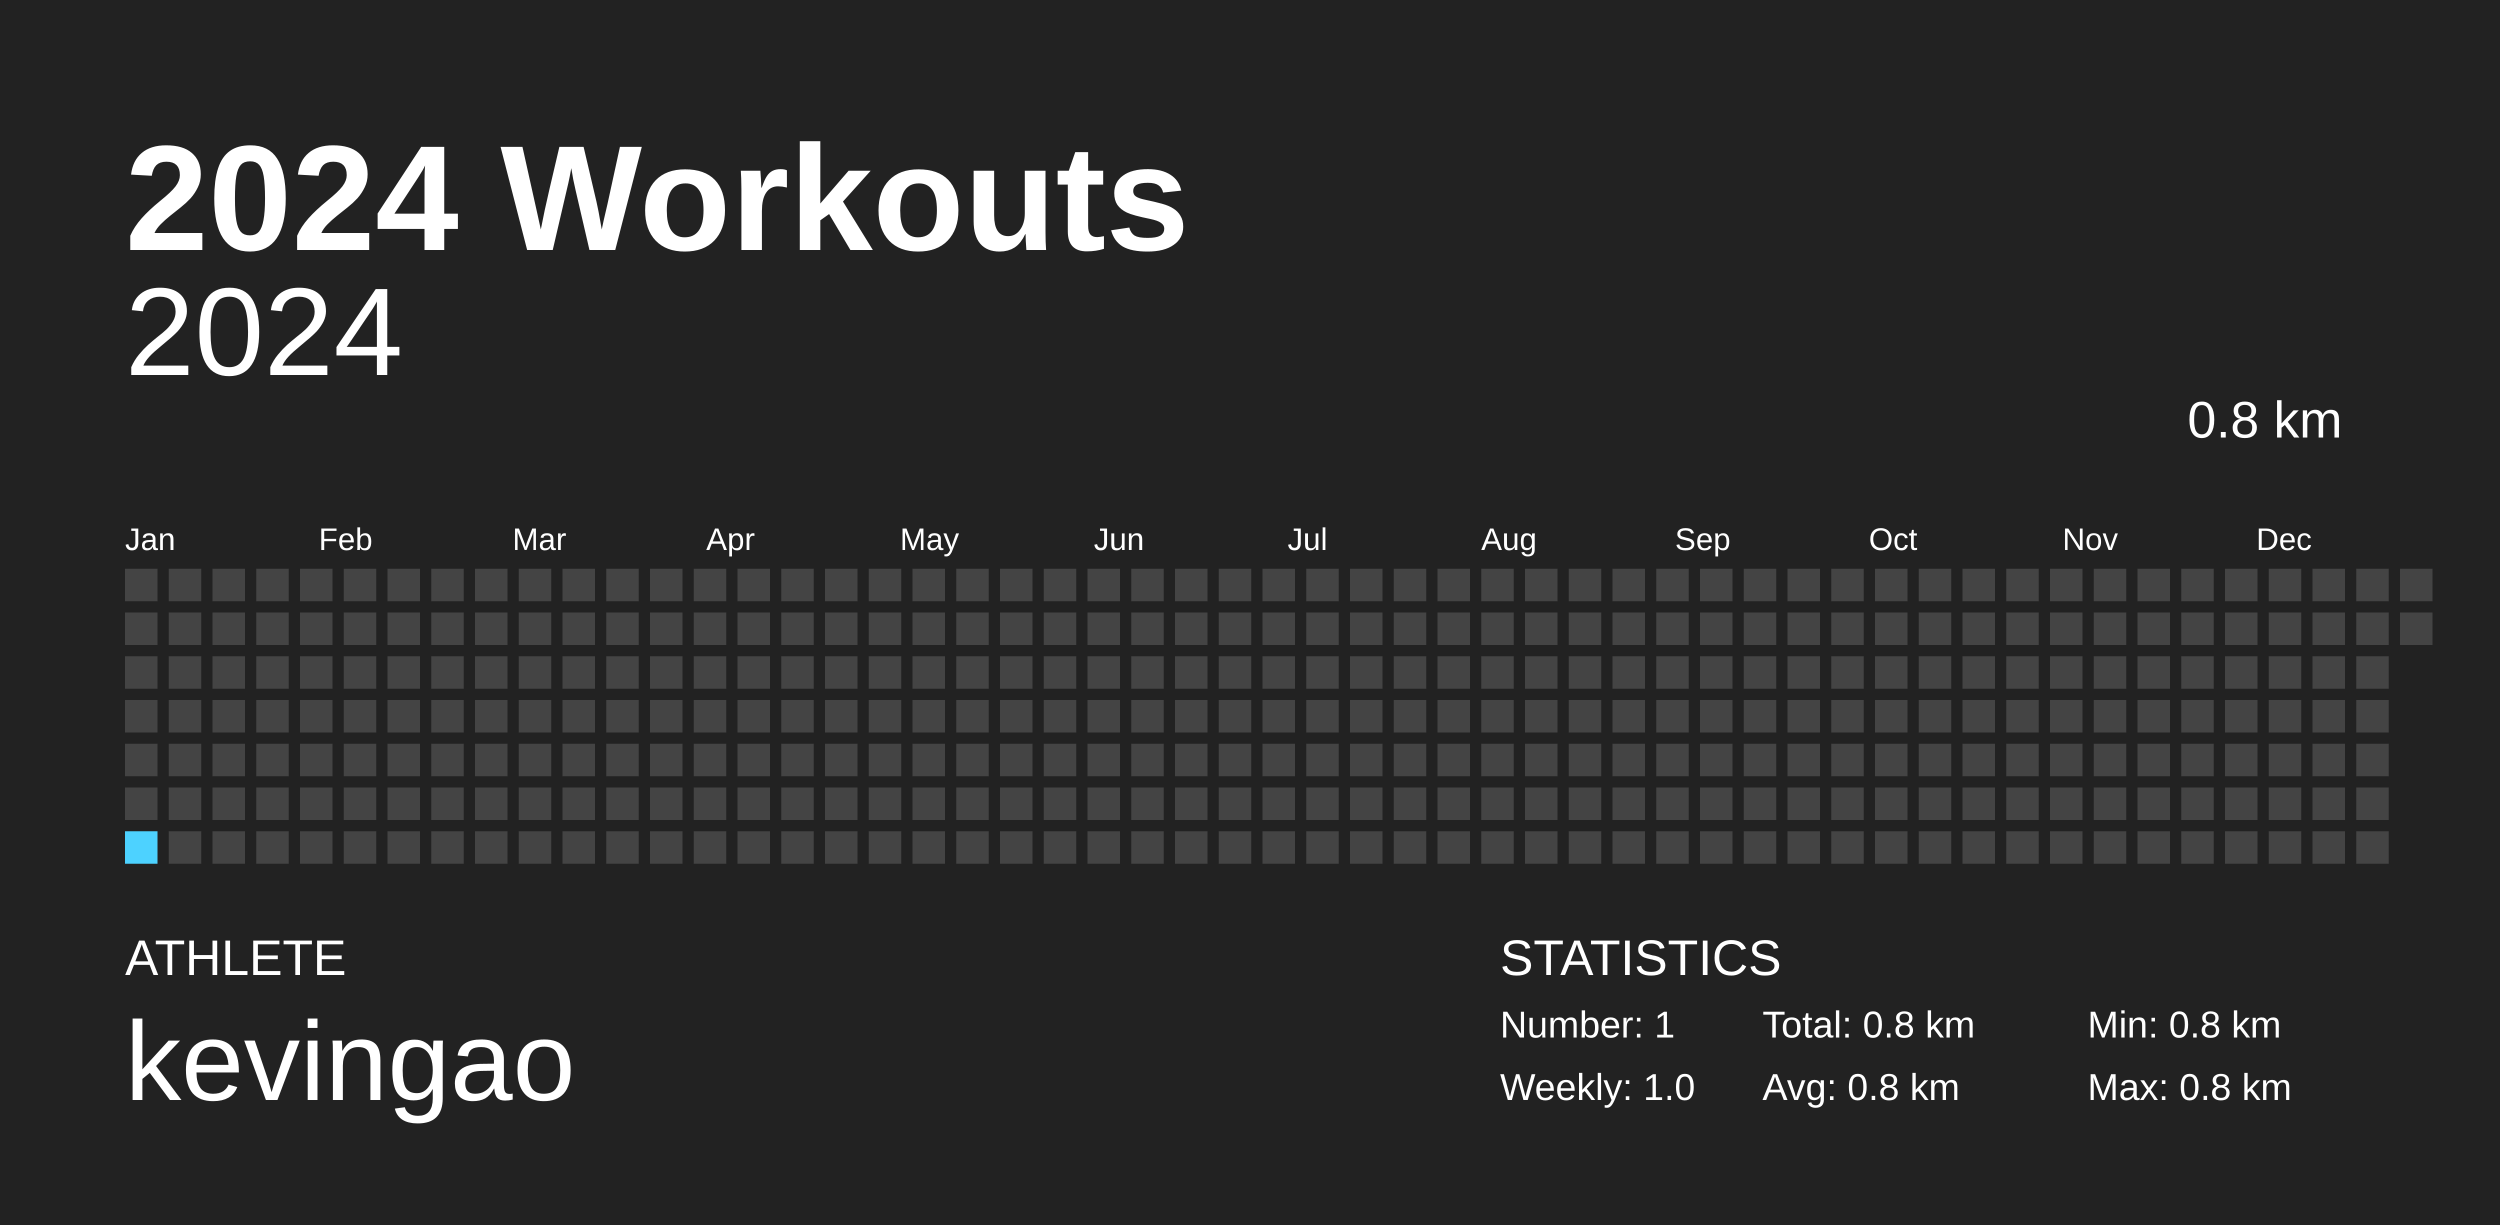
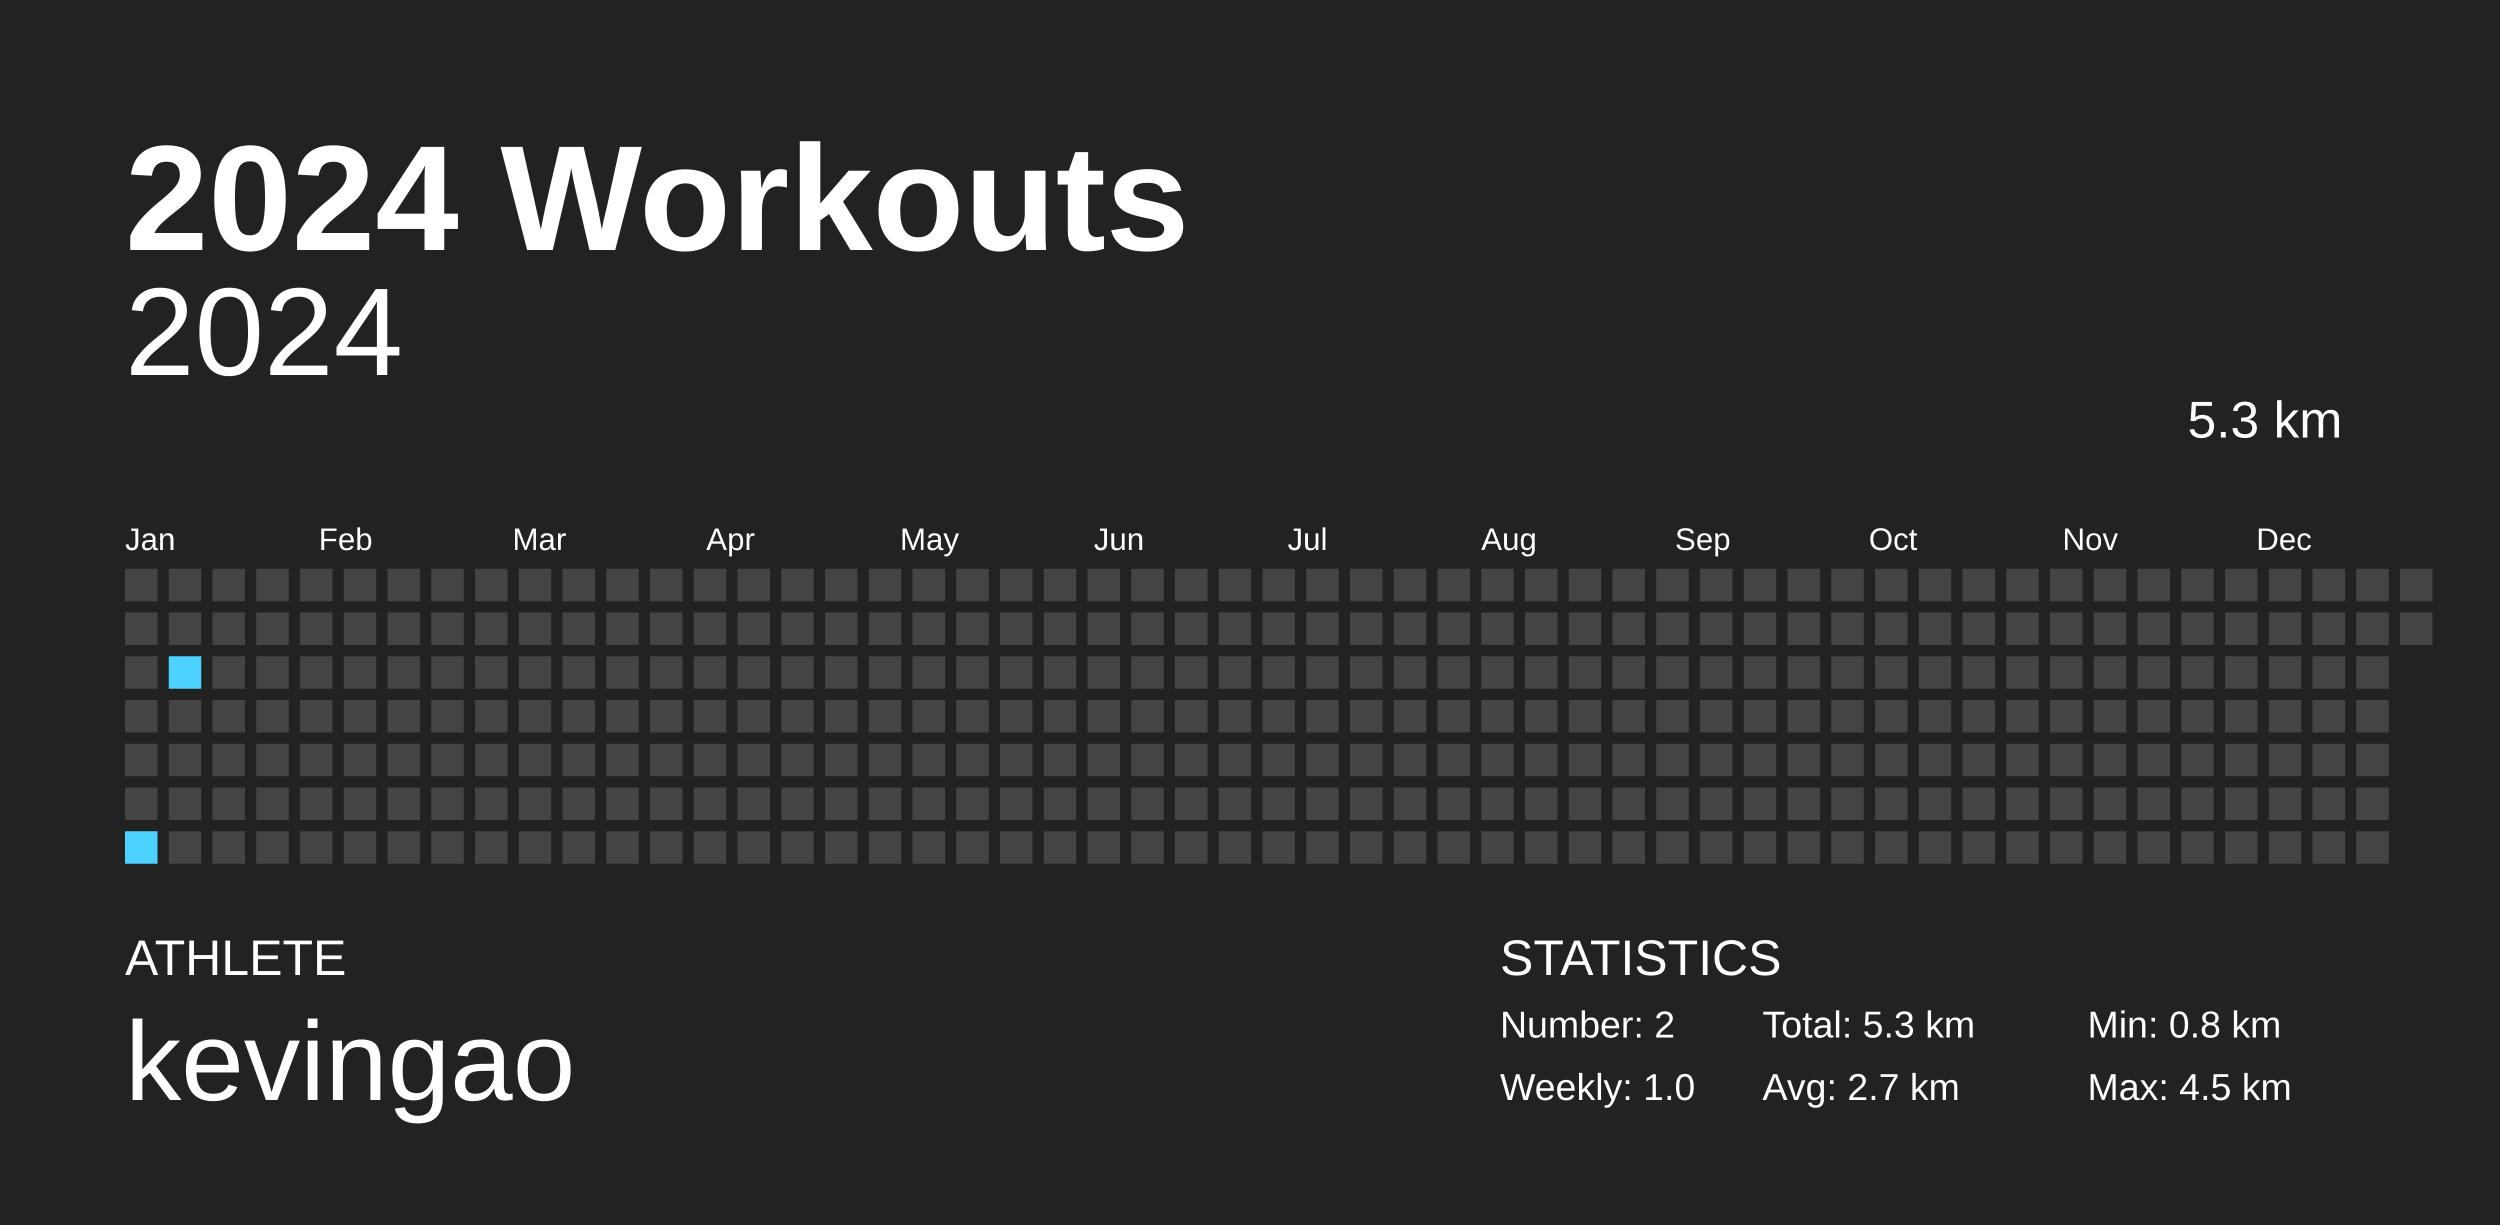
<svg xmlns="http://www.w3.org/2000/svg" baseProfile="full" height="98mm" version="1.1" viewBox="0,0,200,98" width="200mm">
  <defs />
  <rect fill="#222222" height="98" width="200" x="0" y="0" />
  <text fill="#FFFFFF" style="font-size:12px; font-family:Arial; font-weight:bold;" x="10" y="20">2024 Workouts</text>
  <text fill="#FFFFFF" style="font-size:4px; font-family:Arial" x="10" y="78">ATHLETE</text>
  <text fill="#FFFFFF" style="font-size:9px; font-family:Arial" x="10" y="88">kevingao</text>
  <text fill="#FFFFFF" style="font-size:4px; font-family:Arial" x="120" y="78">STATISTICS</text>
-   <text fill="#FFFFFF" style="font-size:3px; font-family:Arial" x="120" y="83">Number: 1</text>
+   <text fill="#FFFFFF" style="font-size:3px; font-family:Arial" x="120" y="83">Number: 2</text>
  <text fill="#FFFFFF" style="font-size:3px; font-family:Arial" x="120" y="88">Weekly: 1.0</text>
-   <text fill="#FFFFFF" style="font-size:3px; font-family:Arial" x="141" y="83">Total: 0.8 km</text>
-   <text fill="#FFFFFF" style="font-size:3px; font-family:Arial" x="141" y="88">Avg: 0.8 km</text>
+   <text fill="#FFFFFF" style="font-size:3px; font-family:Arial" x="141" y="83">Total: 5.3 km</text>
+   <text fill="#FFFFFF" style="font-size:3px; font-family:Arial" x="141" y="88">Avg: 2.7 km</text>
  <text fill="#FFFFFF" style="font-size:3px; font-family:Arial" x="167" y="83">Min: 0.8 km</text>
-   <text fill="#FFFFFF" style="font-size:3px; font-family:Arial" x="167" y="88">Max: 0.8 km</text>
+   <text fill="#FFFFFF" style="font-size:3px; font-family:Arial" x="167" y="88">Max: 4.5 km</text>
  <text alignment-baseline="hanging" fill="#FFFFFF" style="font-size:10.0px; font-family:Arial;" x="10" y="30">2024</text>
-   <text alignment-baseline="hanging" fill="#FFFFFF" style="font-size:4.125px; font-family:Arial;" x="175" y="35">0.8 km</text>
+   <text alignment-baseline="hanging" fill="#FFFFFF" style="font-size:4.125px; font-family:Arial;" x="175" y="35">5.3 km</text>
  <text fill="#FFFFFF" style="font-size:2.5px; font-family:Arial" x="10.0" y="44">Jan</text>
  <text fill="#FFFFFF" style="font-size:2.5px; font-family:Arial" x="25.5" y="44">Feb</text>
  <text fill="#FFFFFF" style="font-size:2.5px; font-family:Arial" x="41.0" y="44">Mar</text>
  <text fill="#FFFFFF" style="font-size:2.5px; font-family:Arial" x="56.5" y="44">Apr</text>
  <text fill="#FFFFFF" style="font-size:2.5px; font-family:Arial" x="72.0" y="44">May</text>
  <text fill="#FFFFFF" style="font-size:2.5px; font-family:Arial" x="87.5" y="44">Jun</text>
  <text fill="#FFFFFF" style="font-size:2.5px; font-family:Arial" x="103.0" y="44">Jul</text>
  <text fill="#FFFFFF" style="font-size:2.5px; font-family:Arial" x="118.5" y="44">Aug</text>
  <text fill="#FFFFFF" style="font-size:2.5px; font-family:Arial" x="134.0" y="44">Sep</text>
  <text fill="#FFFFFF" style="font-size:2.5px; font-family:Arial" x="149.5" y="44">Oct</text>
  <text fill="#FFFFFF" style="font-size:2.5px; font-family:Arial" x="165.0" y="44">Nov</text>
  <text fill="#FFFFFF" style="font-size:2.5px; font-family:Arial" x="180.5" y="44">Dec</text>
  <rect fill="#444444" height="2.6" width="2.6" x="10.0" y="45.5" />
  <rect fill="#444444" height="2.6" width="2.6" x="10.0" y="49.0" />
  <rect fill="#444444" height="2.6" width="2.6" x="10.0" y="52.5" />
  <rect fill="#444444" height="2.6" width="2.6" x="10.0" y="56.0" />
  <rect fill="#444444" height="2.6" width="2.6" x="10.0" y="59.5" />
  <rect fill="#444444" height="2.6" width="2.6" x="10.0" y="63.0" />
-   <rect fill="#4DD2FF" height="2.6" width="2.6" x="10.0" y="66.5" />
+   <rect fill="#4dd2ff" height="2.6" width="2.6" x="10.0" y="66.5" />
  <rect fill="#444444" height="2.6" width="2.6" x="13.5" y="45.5" />
  <rect fill="#444444" height="2.6" width="2.6" x="13.5" y="49.0" />
-   <rect fill="#444444" height="2.6" width="2.6" x="13.5" y="52.5" />
+   <rect fill="#4dd2ff" height="2.6" width="2.6" x="13.5" y="52.5" />
  <rect fill="#444444" height="2.6" width="2.6" x="13.5" y="56.0" />
  <rect fill="#444444" height="2.6" width="2.6" x="13.5" y="59.5" />
  <rect fill="#444444" height="2.6" width="2.6" x="13.5" y="63.0" />
  <rect fill="#444444" height="2.6" width="2.6" x="13.5" y="66.5" />
  <rect fill="#444444" height="2.6" width="2.6" x="17.0" y="45.5" />
  <rect fill="#444444" height="2.6" width="2.6" x="17.0" y="49.0" />
  <rect fill="#444444" height="2.6" width="2.6" x="17.0" y="52.5" />
  <rect fill="#444444" height="2.6" width="2.6" x="17.0" y="56.0" />
  <rect fill="#444444" height="2.6" width="2.6" x="17.0" y="59.5" />
  <rect fill="#444444" height="2.6" width="2.6" x="17.0" y="63.0" />
  <rect fill="#444444" height="2.6" width="2.6" x="17.0" y="66.5" />
  <rect fill="#444444" height="2.6" width="2.6" x="20.5" y="45.5" />
  <rect fill="#444444" height="2.6" width="2.6" x="20.5" y="49.0" />
  <rect fill="#444444" height="2.6" width="2.6" x="20.5" y="52.5" />
  <rect fill="#444444" height="2.6" width="2.6" x="20.5" y="56.0" />
  <rect fill="#444444" height="2.6" width="2.6" x="20.5" y="59.5" />
  <rect fill="#444444" height="2.6" width="2.6" x="20.5" y="63.0" />
  <rect fill="#444444" height="2.6" width="2.6" x="20.5" y="66.5" />
  <rect fill="#444444" height="2.6" width="2.6" x="24.0" y="45.5" />
  <rect fill="#444444" height="2.6" width="2.6" x="24.0" y="49.0" />
  <rect fill="#444444" height="2.6" width="2.6" x="24.0" y="52.5" />
  <rect fill="#444444" height="2.6" width="2.6" x="24.0" y="56.0" />
  <rect fill="#444444" height="2.6" width="2.6" x="24.0" y="59.5" />
  <rect fill="#444444" height="2.6" width="2.6" x="24.0" y="63.0" />
  <rect fill="#444444" height="2.6" width="2.6" x="24.0" y="66.5" />
  <rect fill="#444444" height="2.6" width="2.6" x="27.5" y="45.5" />
  <rect fill="#444444" height="2.6" width="2.6" x="27.5" y="49.0" />
  <rect fill="#444444" height="2.6" width="2.6" x="27.5" y="52.5" />
  <rect fill="#444444" height="2.6" width="2.6" x="27.5" y="56.0" />
  <rect fill="#444444" height="2.6" width="2.6" x="27.5" y="59.5" />
  <rect fill="#444444" height="2.6" width="2.6" x="27.5" y="63.0" />
  <rect fill="#444444" height="2.6" width="2.6" x="27.5" y="66.5" />
  <rect fill="#444444" height="2.6" width="2.6" x="31.0" y="45.5" />
  <rect fill="#444444" height="2.6" width="2.6" x="31.0" y="49.0" />
  <rect fill="#444444" height="2.6" width="2.6" x="31.0" y="52.5" />
  <rect fill="#444444" height="2.6" width="2.6" x="31.0" y="56.0" />
  <rect fill="#444444" height="2.6" width="2.6" x="31.0" y="59.5" />
  <rect fill="#444444" height="2.6" width="2.6" x="31.0" y="63.0" />
  <rect fill="#444444" height="2.6" width="2.6" x="31.0" y="66.5" />
  <rect fill="#444444" height="2.6" width="2.6" x="34.5" y="45.5" />
  <rect fill="#444444" height="2.6" width="2.6" x="34.5" y="49.0" />
  <rect fill="#444444" height="2.6" width="2.6" x="34.5" y="52.5" />
  <rect fill="#444444" height="2.6" width="2.6" x="34.5" y="56.0" />
  <rect fill="#444444" height="2.6" width="2.6" x="34.5" y="59.5" />
  <rect fill="#444444" height="2.6" width="2.6" x="34.5" y="63.0" />
  <rect fill="#444444" height="2.6" width="2.6" x="34.5" y="66.5" />
  <rect fill="#444444" height="2.6" width="2.6" x="38.0" y="45.5" />
  <rect fill="#444444" height="2.6" width="2.6" x="38.0" y="49.0" />
  <rect fill="#444444" height="2.6" width="2.6" x="38.0" y="52.5" />
  <rect fill="#444444" height="2.6" width="2.6" x="38.0" y="56.0" />
  <rect fill="#444444" height="2.6" width="2.6" x="38.0" y="59.5" />
  <rect fill="#444444" height="2.6" width="2.6" x="38.0" y="63.0" />
  <rect fill="#444444" height="2.6" width="2.6" x="38.0" y="66.5" />
  <rect fill="#444444" height="2.6" width="2.6" x="41.5" y="45.5" />
  <rect fill="#444444" height="2.6" width="2.6" x="41.5" y="49.0" />
  <rect fill="#444444" height="2.6" width="2.6" x="41.5" y="52.5" />
  <rect fill="#444444" height="2.6" width="2.6" x="41.5" y="56.0" />
  <rect fill="#444444" height="2.6" width="2.6" x="41.5" y="59.5" />
  <rect fill="#444444" height="2.6" width="2.6" x="41.5" y="63.0" />
  <rect fill="#444444" height="2.6" width="2.6" x="41.5" y="66.5" />
  <rect fill="#444444" height="2.6" width="2.6" x="45.0" y="45.5" />
  <rect fill="#444444" height="2.6" width="2.6" x="45.0" y="49.0" />
  <rect fill="#444444" height="2.6" width="2.6" x="45.0" y="52.5" />
  <rect fill="#444444" height="2.6" width="2.6" x="45.0" y="56.0" />
  <rect fill="#444444" height="2.6" width="2.6" x="45.0" y="59.5" />
  <rect fill="#444444" height="2.6" width="2.6" x="45.0" y="63.0" />
  <rect fill="#444444" height="2.6" width="2.6" x="45.0" y="66.5" />
  <rect fill="#444444" height="2.6" width="2.6" x="48.5" y="45.5" />
  <rect fill="#444444" height="2.6" width="2.6" x="48.5" y="49.0" />
  <rect fill="#444444" height="2.6" width="2.6" x="48.5" y="52.5" />
  <rect fill="#444444" height="2.6" width="2.6" x="48.5" y="56.0" />
  <rect fill="#444444" height="2.6" width="2.6" x="48.5" y="59.5" />
  <rect fill="#444444" height="2.6" width="2.6" x="48.5" y="63.0" />
  <rect fill="#444444" height="2.6" width="2.6" x="48.5" y="66.5" />
  <rect fill="#444444" height="2.6" width="2.6" x="52.0" y="45.5" />
  <rect fill="#444444" height="2.6" width="2.6" x="52.0" y="49.0" />
  <rect fill="#444444" height="2.6" width="2.6" x="52.0" y="52.5" />
  <rect fill="#444444" height="2.6" width="2.6" x="52.0" y="56.0" />
  <rect fill="#444444" height="2.6" width="2.6" x="52.0" y="59.5" />
  <rect fill="#444444" height="2.6" width="2.6" x="52.0" y="63.0" />
  <rect fill="#444444" height="2.6" width="2.6" x="52.0" y="66.5" />
  <rect fill="#444444" height="2.6" width="2.6" x="55.5" y="45.5" />
  <rect fill="#444444" height="2.6" width="2.6" x="55.5" y="49.0" />
  <rect fill="#444444" height="2.6" width="2.6" x="55.5" y="52.5" />
  <rect fill="#444444" height="2.6" width="2.6" x="55.5" y="56.0" />
  <rect fill="#444444" height="2.6" width="2.6" x="55.5" y="59.5" />
  <rect fill="#444444" height="2.6" width="2.6" x="55.5" y="63.0" />
  <rect fill="#444444" height="2.6" width="2.6" x="55.5" y="66.5" />
  <rect fill="#444444" height="2.6" width="2.6" x="59.0" y="45.5" />
  <rect fill="#444444" height="2.6" width="2.6" x="59.0" y="49.0" />
  <rect fill="#444444" height="2.6" width="2.6" x="59.0" y="52.5" />
  <rect fill="#444444" height="2.6" width="2.6" x="59.0" y="56.0" />
  <rect fill="#444444" height="2.6" width="2.6" x="59.0" y="59.5" />
  <rect fill="#444444" height="2.6" width="2.6" x="59.0" y="63.0" />
  <rect fill="#444444" height="2.6" width="2.6" x="59.0" y="66.5" />
  <rect fill="#444444" height="2.6" width="2.6" x="62.5" y="45.5" />
  <rect fill="#444444" height="2.6" width="2.6" x="62.5" y="49.0" />
  <rect fill="#444444" height="2.6" width="2.6" x="62.5" y="52.5" />
  <rect fill="#444444" height="2.6" width="2.6" x="62.5" y="56.0" />
  <rect fill="#444444" height="2.6" width="2.6" x="62.5" y="59.5" />
  <rect fill="#444444" height="2.6" width="2.6" x="62.5" y="63.0" />
  <rect fill="#444444" height="2.6" width="2.6" x="62.5" y="66.5" />
  <rect fill="#444444" height="2.6" width="2.6" x="66.0" y="45.5" />
  <rect fill="#444444" height="2.6" width="2.6" x="66.0" y="49.0" />
  <rect fill="#444444" height="2.6" width="2.6" x="66.0" y="52.5" />
  <rect fill="#444444" height="2.6" width="2.6" x="66.0" y="56.0" />
  <rect fill="#444444" height="2.6" width="2.6" x="66.0" y="59.5" />
  <rect fill="#444444" height="2.6" width="2.6" x="66.0" y="63.0" />
  <rect fill="#444444" height="2.6" width="2.6" x="66.0" y="66.5" />
  <rect fill="#444444" height="2.6" width="2.6" x="69.5" y="45.5" />
  <rect fill="#444444" height="2.6" width="2.6" x="69.5" y="49.0" />
  <rect fill="#444444" height="2.6" width="2.6" x="69.5" y="52.5" />
  <rect fill="#444444" height="2.6" width="2.6" x="69.5" y="56.0" />
  <rect fill="#444444" height="2.6" width="2.6" x="69.5" y="59.5" />
  <rect fill="#444444" height="2.6" width="2.6" x="69.5" y="63.0" />
  <rect fill="#444444" height="2.6" width="2.6" x="69.5" y="66.5" />
  <rect fill="#444444" height="2.6" width="2.6" x="73.0" y="45.5" />
  <rect fill="#444444" height="2.6" width="2.6" x="73.0" y="49.0" />
  <rect fill="#444444" height="2.6" width="2.6" x="73.0" y="52.5" />
  <rect fill="#444444" height="2.6" width="2.6" x="73.0" y="56.0" />
  <rect fill="#444444" height="2.6" width="2.6" x="73.0" y="59.5" />
  <rect fill="#444444" height="2.6" width="2.6" x="73.0" y="63.0" />
  <rect fill="#444444" height="2.6" width="2.6" x="73.0" y="66.5" />
  <rect fill="#444444" height="2.6" width="2.6" x="76.5" y="45.5" />
  <rect fill="#444444" height="2.6" width="2.6" x="76.5" y="49.0" />
  <rect fill="#444444" height="2.6" width="2.6" x="76.5" y="52.5" />
  <rect fill="#444444" height="2.6" width="2.6" x="76.5" y="56.0" />
  <rect fill="#444444" height="2.6" width="2.6" x="76.5" y="59.5" />
  <rect fill="#444444" height="2.6" width="2.6" x="76.5" y="63.0" />
  <rect fill="#444444" height="2.6" width="2.6" x="76.5" y="66.5" />
  <rect fill="#444444" height="2.6" width="2.6" x="80.0" y="45.5" />
  <rect fill="#444444" height="2.6" width="2.6" x="80.0" y="49.0" />
  <rect fill="#444444" height="2.6" width="2.6" x="80.0" y="52.5" />
  <rect fill="#444444" height="2.6" width="2.6" x="80.0" y="56.0" />
  <rect fill="#444444" height="2.6" width="2.6" x="80.0" y="59.5" />
  <rect fill="#444444" height="2.6" width="2.6" x="80.0" y="63.0" />
  <rect fill="#444444" height="2.6" width="2.6" x="80.0" y="66.5" />
  <rect fill="#444444" height="2.6" width="2.6" x="83.5" y="45.5" />
  <rect fill="#444444" height="2.6" width="2.6" x="83.5" y="49.0" />
  <rect fill="#444444" height="2.6" width="2.6" x="83.5" y="52.5" />
  <rect fill="#444444" height="2.6" width="2.6" x="83.5" y="56.0" />
  <rect fill="#444444" height="2.6" width="2.6" x="83.5" y="59.5" />
  <rect fill="#444444" height="2.6" width="2.6" x="83.5" y="63.0" />
  <rect fill="#444444" height="2.6" width="2.6" x="83.5" y="66.5" />
  <rect fill="#444444" height="2.6" width="2.6" x="87.0" y="45.5" />
  <rect fill="#444444" height="2.6" width="2.6" x="87.0" y="49.0" />
  <rect fill="#444444" height="2.6" width="2.6" x="87.0" y="52.5" />
  <rect fill="#444444" height="2.6" width="2.6" x="87.0" y="56.0" />
  <rect fill="#444444" height="2.6" width="2.6" x="87.0" y="59.5" />
  <rect fill="#444444" height="2.6" width="2.6" x="87.0" y="63.0" />
  <rect fill="#444444" height="2.6" width="2.6" x="87.0" y="66.5" />
  <rect fill="#444444" height="2.6" width="2.6" x="90.5" y="45.5" />
  <rect fill="#444444" height="2.6" width="2.6" x="90.5" y="49.0" />
  <rect fill="#444444" height="2.6" width="2.6" x="90.5" y="52.5" />
  <rect fill="#444444" height="2.6" width="2.6" x="90.5" y="56.0" />
  <rect fill="#444444" height="2.6" width="2.6" x="90.5" y="59.5" />
  <rect fill="#444444" height="2.6" width="2.6" x="90.5" y="63.0" />
  <rect fill="#444444" height="2.6" width="2.6" x="90.5" y="66.5" />
  <rect fill="#444444" height="2.6" width="2.6" x="94.0" y="45.5" />
  <rect fill="#444444" height="2.6" width="2.6" x="94.0" y="49.0" />
  <rect fill="#444444" height="2.6" width="2.6" x="94.0" y="52.5" />
  <rect fill="#444444" height="2.6" width="2.6" x="94.0" y="56.0" />
  <rect fill="#444444" height="2.6" width="2.6" x="94.0" y="59.5" />
  <rect fill="#444444" height="2.6" width="2.6" x="94.0" y="63.0" />
  <rect fill="#444444" height="2.6" width="2.6" x="94.0" y="66.5" />
  <rect fill="#444444" height="2.6" width="2.6" x="97.5" y="45.5" />
  <rect fill="#444444" height="2.6" width="2.6" x="97.5" y="49.0" />
  <rect fill="#444444" height="2.6" width="2.6" x="97.5" y="52.5" />
  <rect fill="#444444" height="2.6" width="2.6" x="97.5" y="56.0" />
  <rect fill="#444444" height="2.6" width="2.6" x="97.5" y="59.5" />
  <rect fill="#444444" height="2.6" width="2.6" x="97.5" y="63.0" />
  <rect fill="#444444" height="2.6" width="2.6" x="97.5" y="66.5" />
  <rect fill="#444444" height="2.6" width="2.6" x="101.0" y="45.5" />
  <rect fill="#444444" height="2.6" width="2.6" x="101.0" y="49.0" />
  <rect fill="#444444" height="2.6" width="2.6" x="101.0" y="52.5" />
  <rect fill="#444444" height="2.6" width="2.6" x="101.0" y="56.0" />
  <rect fill="#444444" height="2.6" width="2.6" x="101.0" y="59.5" />
  <rect fill="#444444" height="2.6" width="2.6" x="101.0" y="63.0" />
  <rect fill="#444444" height="2.6" width="2.6" x="101.0" y="66.5" />
  <rect fill="#444444" height="2.6" width="2.6" x="104.5" y="45.5" />
  <rect fill="#444444" height="2.6" width="2.6" x="104.5" y="49.0" />
  <rect fill="#444444" height="2.6" width="2.6" x="104.5" y="52.5" />
  <rect fill="#444444" height="2.6" width="2.6" x="104.5" y="56.0" />
  <rect fill="#444444" height="2.6" width="2.6" x="104.5" y="59.5" />
  <rect fill="#444444" height="2.6" width="2.6" x="104.5" y="63.0" />
  <rect fill="#444444" height="2.6" width="2.6" x="104.5" y="66.5" />
  <rect fill="#444444" height="2.6" width="2.6" x="108.0" y="45.5" />
  <rect fill="#444444" height="2.6" width="2.6" x="108.0" y="49.0" />
  <rect fill="#444444" height="2.6" width="2.6" x="108.0" y="52.5" />
  <rect fill="#444444" height="2.6" width="2.6" x="108.0" y="56.0" />
  <rect fill="#444444" height="2.6" width="2.6" x="108.0" y="59.5" />
  <rect fill="#444444" height="2.6" width="2.6" x="108.0" y="63.0" />
  <rect fill="#444444" height="2.6" width="2.6" x="108.0" y="66.5" />
  <rect fill="#444444" height="2.6" width="2.6" x="111.5" y="45.5" />
  <rect fill="#444444" height="2.6" width="2.6" x="111.5" y="49.0" />
  <rect fill="#444444" height="2.6" width="2.6" x="111.5" y="52.5" />
  <rect fill="#444444" height="2.6" width="2.6" x="111.5" y="56.0" />
  <rect fill="#444444" height="2.6" width="2.6" x="111.5" y="59.5" />
  <rect fill="#444444" height="2.6" width="2.6" x="111.5" y="63.0" />
  <rect fill="#444444" height="2.6" width="2.6" x="111.5" y="66.5" />
  <rect fill="#444444" height="2.6" width="2.6" x="115.0" y="45.5" />
  <rect fill="#444444" height="2.6" width="2.6" x="115.0" y="49.0" />
  <rect fill="#444444" height="2.6" width="2.6" x="115.0" y="52.5" />
  <rect fill="#444444" height="2.6" width="2.6" x="115.0" y="56.0" />
  <rect fill="#444444" height="2.6" width="2.6" x="115.0" y="59.5" />
  <rect fill="#444444" height="2.6" width="2.6" x="115.0" y="63.0" />
  <rect fill="#444444" height="2.6" width="2.6" x="115.0" y="66.5" />
  <rect fill="#444444" height="2.6" width="2.6" x="118.5" y="45.5" />
  <rect fill="#444444" height="2.6" width="2.6" x="118.5" y="49.0" />
  <rect fill="#444444" height="2.6" width="2.6" x="118.5" y="52.5" />
  <rect fill="#444444" height="2.6" width="2.6" x="118.5" y="56.0" />
  <rect fill="#444444" height="2.6" width="2.6" x="118.5" y="59.5" />
  <rect fill="#444444" height="2.6" width="2.6" x="118.5" y="63.0" />
  <rect fill="#444444" height="2.6" width="2.6" x="118.5" y="66.5" />
  <rect fill="#444444" height="2.6" width="2.6" x="122.0" y="45.5" />
  <rect fill="#444444" height="2.6" width="2.6" x="122.0" y="49.0" />
  <rect fill="#444444" height="2.6" width="2.6" x="122.0" y="52.5" />
  <rect fill="#444444" height="2.6" width="2.6" x="122.0" y="56.0" />
  <rect fill="#444444" height="2.6" width="2.6" x="122.0" y="59.5" />
  <rect fill="#444444" height="2.6" width="2.6" x="122.0" y="63.0" />
  <rect fill="#444444" height="2.6" width="2.6" x="122.0" y="66.5" />
  <rect fill="#444444" height="2.6" width="2.6" x="125.5" y="45.5" />
  <rect fill="#444444" height="2.6" width="2.6" x="125.5" y="49.0" />
  <rect fill="#444444" height="2.6" width="2.6" x="125.5" y="52.5" />
  <rect fill="#444444" height="2.6" width="2.6" x="125.5" y="56.0" />
  <rect fill="#444444" height="2.6" width="2.6" x="125.5" y="59.5" />
  <rect fill="#444444" height="2.6" width="2.6" x="125.5" y="63.0" />
  <rect fill="#444444" height="2.6" width="2.6" x="125.5" y="66.5" />
  <rect fill="#444444" height="2.6" width="2.6" x="129.0" y="45.5" />
  <rect fill="#444444" height="2.6" width="2.6" x="129.0" y="49.0" />
  <rect fill="#444444" height="2.6" width="2.6" x="129.0" y="52.5" />
  <rect fill="#444444" height="2.6" width="2.6" x="129.0" y="56.0" />
  <rect fill="#444444" height="2.6" width="2.6" x="129.0" y="59.5" />
  <rect fill="#444444" height="2.6" width="2.6" x="129.0" y="63.0" />
  <rect fill="#444444" height="2.6" width="2.6" x="129.0" y="66.5" />
  <rect fill="#444444" height="2.6" width="2.6" x="132.5" y="45.5" />
  <rect fill="#444444" height="2.6" width="2.6" x="132.5" y="49.0" />
  <rect fill="#444444" height="2.6" width="2.6" x="132.5" y="52.5" />
  <rect fill="#444444" height="2.6" width="2.6" x="132.5" y="56.0" />
  <rect fill="#444444" height="2.6" width="2.6" x="132.5" y="59.5" />
  <rect fill="#444444" height="2.6" width="2.6" x="132.5" y="63.0" />
  <rect fill="#444444" height="2.6" width="2.6" x="132.5" y="66.5" />
  <rect fill="#444444" height="2.6" width="2.6" x="136.0" y="45.5" />
  <rect fill="#444444" height="2.6" width="2.6" x="136.0" y="49.0" />
  <rect fill="#444444" height="2.6" width="2.6" x="136.0" y="52.5" />
  <rect fill="#444444" height="2.6" width="2.6" x="136.0" y="56.0" />
  <rect fill="#444444" height="2.6" width="2.6" x="136.0" y="59.5" />
  <rect fill="#444444" height="2.6" width="2.6" x="136.0" y="63.0" />
  <rect fill="#444444" height="2.6" width="2.6" x="136.0" y="66.5" />
  <rect fill="#444444" height="2.6" width="2.6" x="139.5" y="45.5" />
  <rect fill="#444444" height="2.6" width="2.6" x="139.5" y="49.0" />
  <rect fill="#444444" height="2.6" width="2.6" x="139.5" y="52.5" />
  <rect fill="#444444" height="2.6" width="2.6" x="139.5" y="56.0" />
  <rect fill="#444444" height="2.6" width="2.6" x="139.5" y="59.5" />
  <rect fill="#444444" height="2.6" width="2.6" x="139.5" y="63.0" />
  <rect fill="#444444" height="2.6" width="2.6" x="139.5" y="66.5" />
  <rect fill="#444444" height="2.6" width="2.6" x="143.0" y="45.5" />
  <rect fill="#444444" height="2.6" width="2.6" x="143.0" y="49.0" />
  <rect fill="#444444" height="2.6" width="2.6" x="143.0" y="52.5" />
  <rect fill="#444444" height="2.6" width="2.6" x="143.0" y="56.0" />
  <rect fill="#444444" height="2.6" width="2.6" x="143.0" y="59.5" />
  <rect fill="#444444" height="2.6" width="2.6" x="143.0" y="63.0" />
  <rect fill="#444444" height="2.6" width="2.6" x="143.0" y="66.5" />
  <rect fill="#444444" height="2.6" width="2.6" x="146.5" y="45.5" />
  <rect fill="#444444" height="2.6" width="2.6" x="146.5" y="49.0" />
  <rect fill="#444444" height="2.6" width="2.6" x="146.5" y="52.5" />
  <rect fill="#444444" height="2.6" width="2.6" x="146.5" y="56.0" />
  <rect fill="#444444" height="2.6" width="2.6" x="146.5" y="59.5" />
  <rect fill="#444444" height="2.6" width="2.6" x="146.5" y="63.0" />
  <rect fill="#444444" height="2.6" width="2.6" x="146.5" y="66.5" />
  <rect fill="#444444" height="2.6" width="2.6" x="150.0" y="45.5" />
  <rect fill="#444444" height="2.6" width="2.6" x="150.0" y="49.0" />
  <rect fill="#444444" height="2.6" width="2.6" x="150.0" y="52.5" />
  <rect fill="#444444" height="2.6" width="2.6" x="150.0" y="56.0" />
  <rect fill="#444444" height="2.6" width="2.6" x="150.0" y="59.5" />
  <rect fill="#444444" height="2.6" width="2.6" x="150.0" y="63.0" />
  <rect fill="#444444" height="2.6" width="2.6" x="150.0" y="66.5" />
  <rect fill="#444444" height="2.6" width="2.6" x="153.5" y="45.5" />
  <rect fill="#444444" height="2.6" width="2.6" x="153.5" y="49.0" />
  <rect fill="#444444" height="2.6" width="2.6" x="153.5" y="52.5" />
  <rect fill="#444444" height="2.6" width="2.6" x="153.5" y="56.0" />
  <rect fill="#444444" height="2.6" width="2.6" x="153.5" y="59.5" />
  <rect fill="#444444" height="2.6" width="2.6" x="153.5" y="63.0" />
  <rect fill="#444444" height="2.6" width="2.6" x="153.5" y="66.5" />
  <rect fill="#444444" height="2.6" width="2.6" x="157.0" y="45.5" />
  <rect fill="#444444" height="2.6" width="2.6" x="157.0" y="49.0" />
  <rect fill="#444444" height="2.6" width="2.6" x="157.0" y="52.5" />
  <rect fill="#444444" height="2.6" width="2.6" x="157.0" y="56.0" />
  <rect fill="#444444" height="2.6" width="2.6" x="157.0" y="59.5" />
  <rect fill="#444444" height="2.6" width="2.6" x="157.0" y="63.0" />
  <rect fill="#444444" height="2.6" width="2.6" x="157.0" y="66.5" />
  <rect fill="#444444" height="2.6" width="2.6" x="160.5" y="45.5" />
  <rect fill="#444444" height="2.6" width="2.6" x="160.5" y="49.0" />
  <rect fill="#444444" height="2.6" width="2.6" x="160.5" y="52.5" />
  <rect fill="#444444" height="2.6" width="2.6" x="160.5" y="56.0" />
  <rect fill="#444444" height="2.6" width="2.6" x="160.5" y="59.5" />
  <rect fill="#444444" height="2.6" width="2.6" x="160.5" y="63.0" />
  <rect fill="#444444" height="2.6" width="2.6" x="160.5" y="66.5" />
  <rect fill="#444444" height="2.6" width="2.6" x="164.0" y="45.5" />
  <rect fill="#444444" height="2.6" width="2.6" x="164.0" y="49.0" />
  <rect fill="#444444" height="2.6" width="2.6" x="164.0" y="52.5" />
  <rect fill="#444444" height="2.6" width="2.6" x="164.0" y="56.0" />
  <rect fill="#444444" height="2.6" width="2.6" x="164.0" y="59.5" />
  <rect fill="#444444" height="2.6" width="2.6" x="164.0" y="63.0" />
  <rect fill="#444444" height="2.6" width="2.6" x="164.0" y="66.5" />
  <rect fill="#444444" height="2.6" width="2.6" x="167.5" y="45.5" />
  <rect fill="#444444" height="2.6" width="2.6" x="167.5" y="49.0" />
  <rect fill="#444444" height="2.6" width="2.6" x="167.5" y="52.5" />
  <rect fill="#444444" height="2.6" width="2.6" x="167.5" y="56.0" />
  <rect fill="#444444" height="2.6" width="2.6" x="167.5" y="59.5" />
  <rect fill="#444444" height="2.6" width="2.6" x="167.5" y="63.0" />
  <rect fill="#444444" height="2.6" width="2.6" x="167.5" y="66.5" />
  <rect fill="#444444" height="2.6" width="2.6" x="171.0" y="45.5" />
  <rect fill="#444444" height="2.6" width="2.6" x="171.0" y="49.0" />
  <rect fill="#444444" height="2.6" width="2.6" x="171.0" y="52.5" />
  <rect fill="#444444" height="2.6" width="2.6" x="171.0" y="56.0" />
  <rect fill="#444444" height="2.6" width="2.6" x="171.0" y="59.5" />
  <rect fill="#444444" height="2.6" width="2.6" x="171.0" y="63.0" />
  <rect fill="#444444" height="2.6" width="2.6" x="171.0" y="66.5" />
  <rect fill="#444444" height="2.6" width="2.6" x="174.5" y="45.5" />
  <rect fill="#444444" height="2.6" width="2.6" x="174.5" y="49.0" />
  <rect fill="#444444" height="2.6" width="2.6" x="174.5" y="52.5" />
  <rect fill="#444444" height="2.6" width="2.6" x="174.5" y="56.0" />
  <rect fill="#444444" height="2.6" width="2.6" x="174.5" y="59.5" />
  <rect fill="#444444" height="2.6" width="2.6" x="174.5" y="63.0" />
  <rect fill="#444444" height="2.6" width="2.6" x="174.5" y="66.5" />
  <rect fill="#444444" height="2.6" width="2.6" x="178.0" y="45.5" />
  <rect fill="#444444" height="2.6" width="2.6" x="178.0" y="49.0" />
  <rect fill="#444444" height="2.6" width="2.6" x="178.0" y="52.5" />
  <rect fill="#444444" height="2.6" width="2.6" x="178.0" y="56.0" />
  <rect fill="#444444" height="2.6" width="2.6" x="178.0" y="59.5" />
  <rect fill="#444444" height="2.6" width="2.6" x="178.0" y="63.0" />
  <rect fill="#444444" height="2.6" width="2.6" x="178.0" y="66.5" />
  <rect fill="#444444" height="2.6" width="2.6" x="181.5" y="45.5" />
  <rect fill="#444444" height="2.6" width="2.6" x="181.5" y="49.0" />
  <rect fill="#444444" height="2.6" width="2.6" x="181.5" y="52.5" />
  <rect fill="#444444" height="2.6" width="2.6" x="181.5" y="56.0" />
  <rect fill="#444444" height="2.6" width="2.6" x="181.5" y="59.5" />
  <rect fill="#444444" height="2.6" width="2.6" x="181.5" y="63.0" />
  <rect fill="#444444" height="2.6" width="2.6" x="181.5" y="66.5" />
  <rect fill="#444444" height="2.6" width="2.6" x="185.0" y="45.5" />
  <rect fill="#444444" height="2.6" width="2.6" x="185.0" y="49.0" />
  <rect fill="#444444" height="2.6" width="2.6" x="185.0" y="52.5" />
  <rect fill="#444444" height="2.6" width="2.6" x="185.0" y="56.0" />
  <rect fill="#444444" height="2.6" width="2.6" x="185.0" y="59.5" />
  <rect fill="#444444" height="2.6" width="2.6" x="185.0" y="63.0" />
  <rect fill="#444444" height="2.6" width="2.6" x="185.0" y="66.5" />
  <rect fill="#444444" height="2.6" width="2.6" x="188.5" y="45.5" />
  <rect fill="#444444" height="2.6" width="2.6" x="188.5" y="49.0" />
  <rect fill="#444444" height="2.6" width="2.6" x="188.5" y="52.5" />
  <rect fill="#444444" height="2.6" width="2.6" x="188.5" y="56.0" />
  <rect fill="#444444" height="2.6" width="2.6" x="188.5" y="59.5" />
  <rect fill="#444444" height="2.6" width="2.6" x="188.5" y="63.0" />
  <rect fill="#444444" height="2.6" width="2.6" x="188.5" y="66.5" />
  <rect fill="#444444" height="2.6" width="2.6" x="192.0" y="45.5" />
  <rect fill="#444444" height="2.6" width="2.6" x="192.0" y="49.0" />
</svg>
